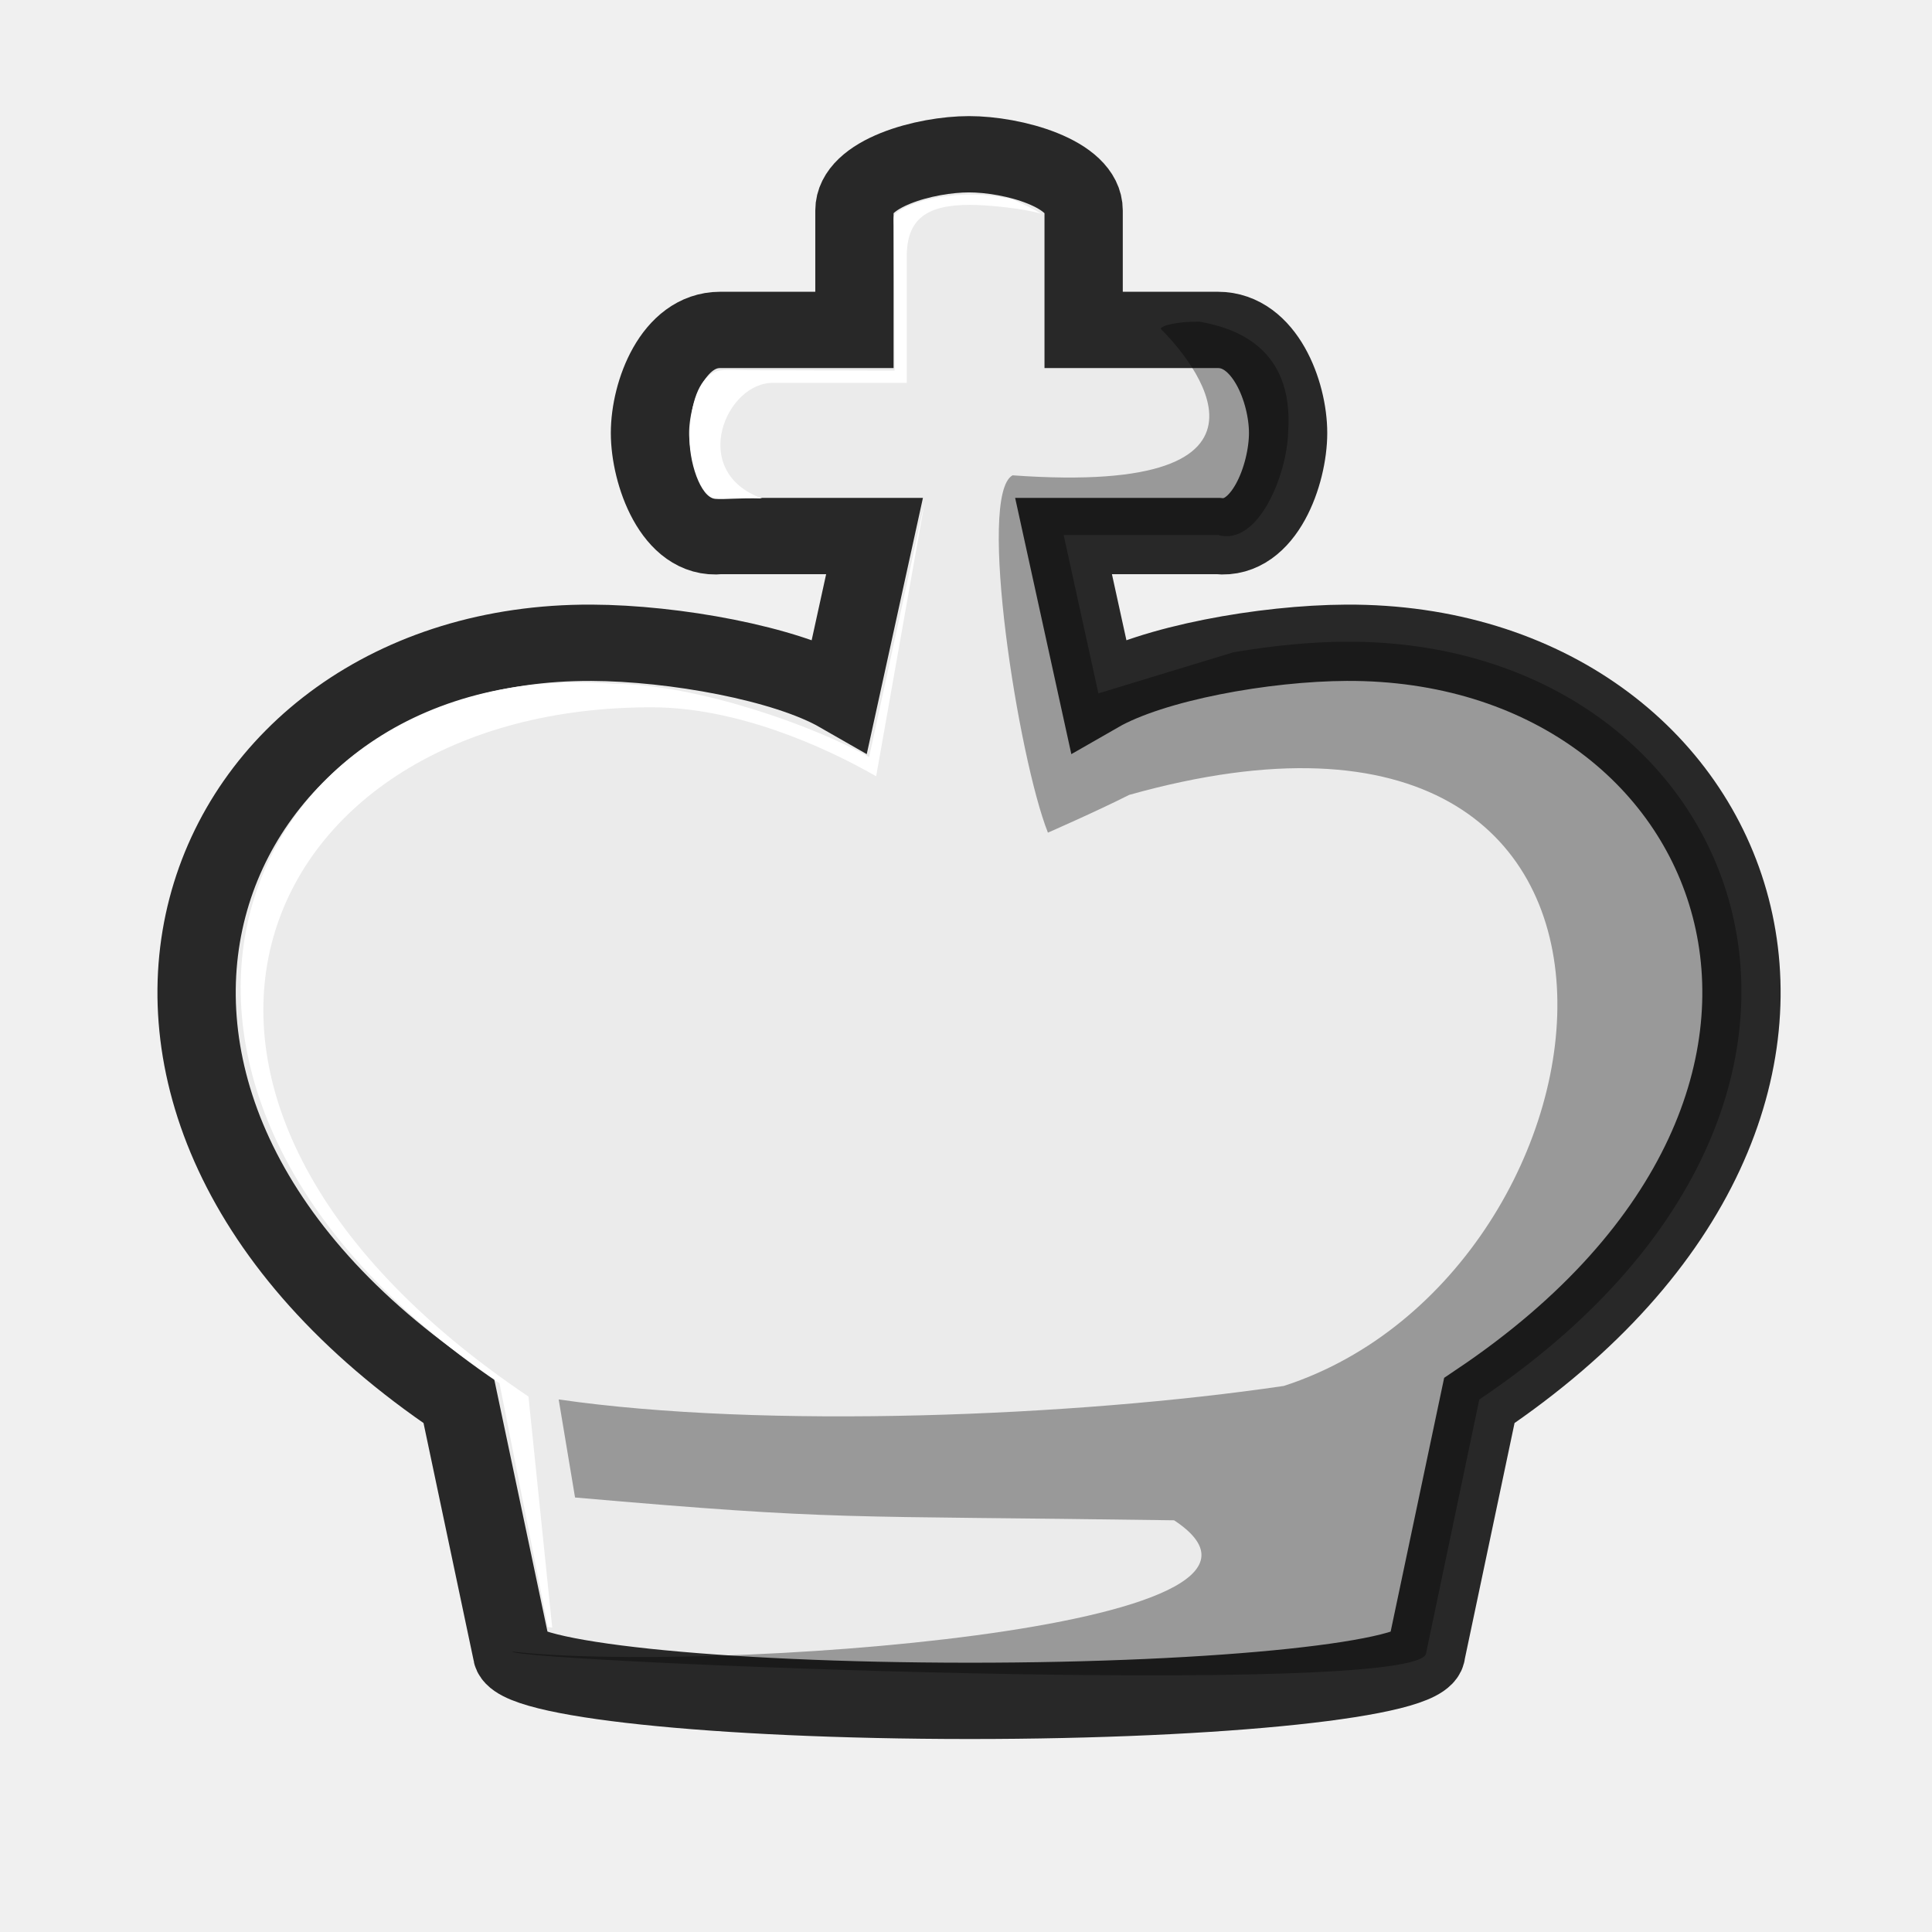
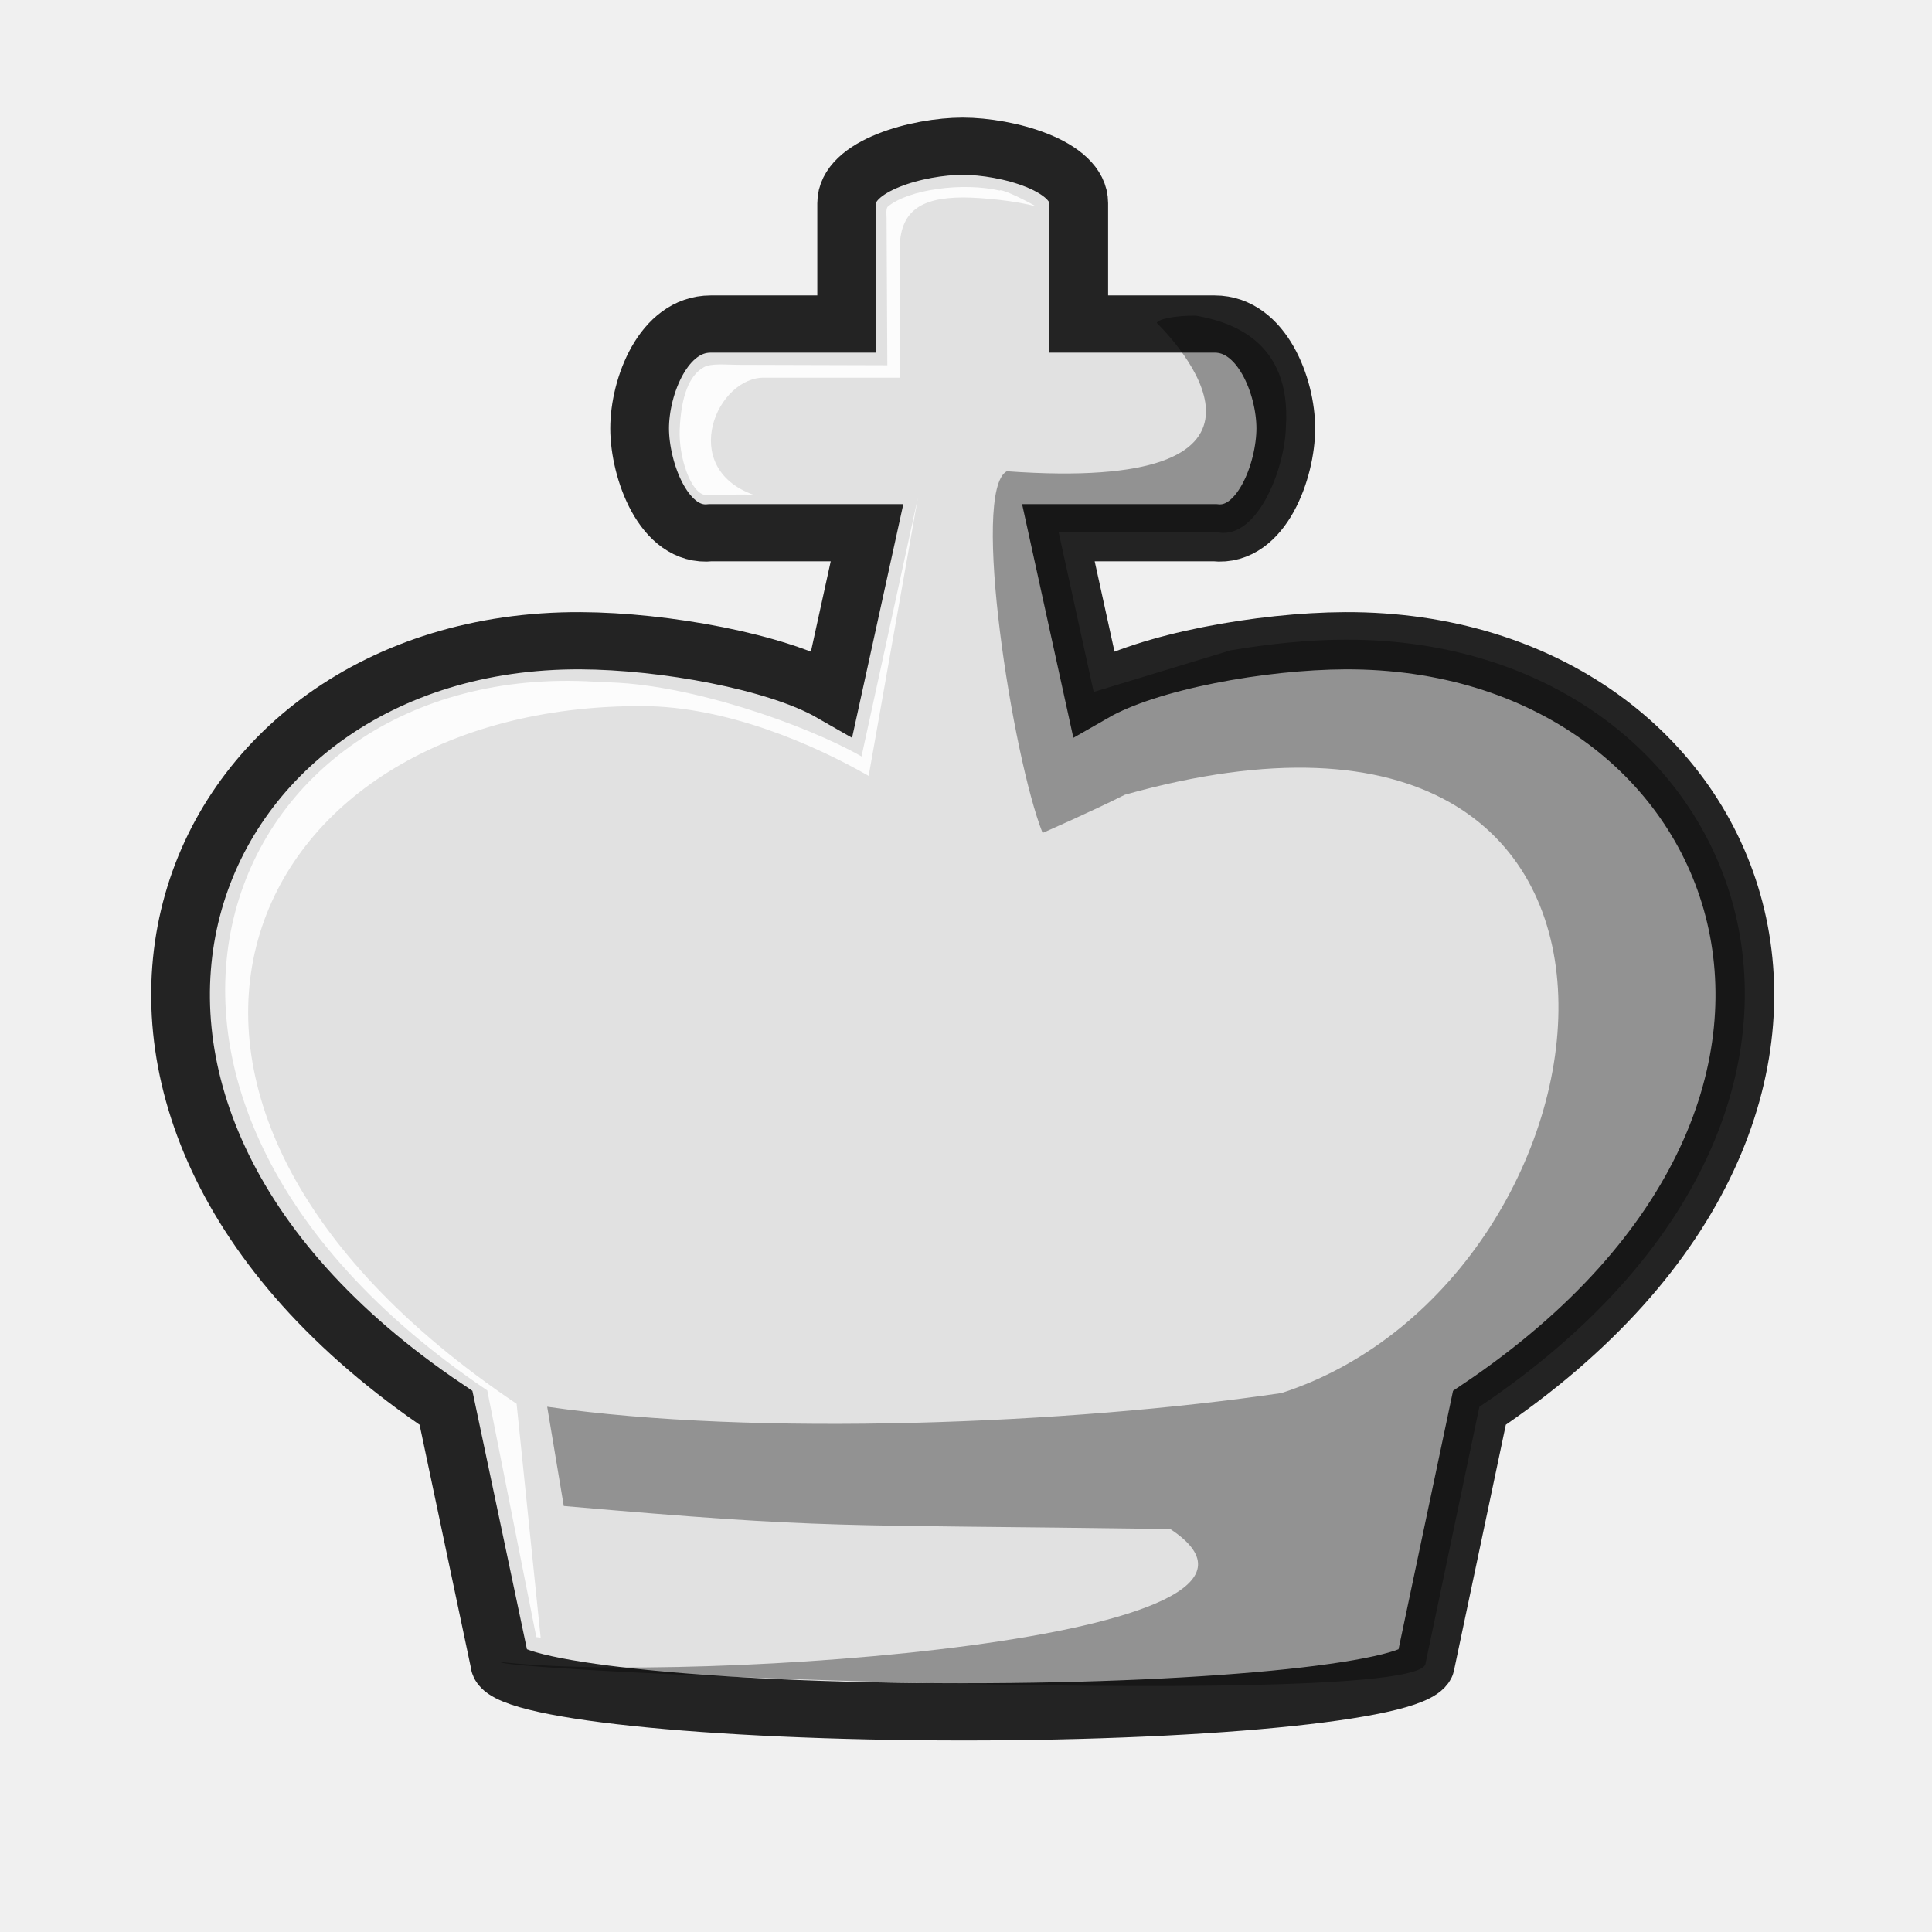
<svg xmlns="http://www.w3.org/2000/svg" width="50mm" height="50mm" clip-rule="evenodd" fill-rule="evenodd" image-rendering="optimizeQuality" shape-rendering="geometricPrecision" text-rendering="geometricPrecision" version="1.1" viewBox="0 0 50 50">
-   <g transform="matrix(1.0259 0 0 .9998 -3341.8 2134.3)" stroke-width=".987">
-     <path d="m3281.9-2090.7c6.361 0 11.51-0.56 11.51-1.249l1.341-6.525c11.336-7.822 6.689-19.658-3.349-19.615-2.083 0.01-4.894 0.53-6.264 1.337l-0.876-4.099h3.895c1.17 0.131 1.77-1.6 1.77-2.668 0-1.068-0.592-2.668-1.77-2.668h-3.388v-3.092c0-0.97-1.804-1.455-2.891-1.455s-2.891 0.485-2.891 1.455v3.092h-3.388c-1.18 0-1.77 1.6-1.77 2.668 0 1.068 0.6 2.799 1.77 2.668h3.895l-0.876 4.099c-1.371-0.807-4.181-1.328-6.264-1.337-10.038-0.043-14.685 11.794-3.349 19.615l1.342 6.525c0 0.688 5.149 1.246 11.51 1.249h0.023z" fill="#ebebeb" stroke="#282828" stroke-width="1.975" style="paint-order:normal" />
+   <g transform="matrix(1.0388 0 0 1.0121 -3384.3 2160.3)" stroke-width=".975">
+     <path d="m3281.9-2090.7c6.361 0 11.51-0.56 11.51-1.249l1.341-6.525c11.336-7.822 6.689-19.658-3.349-19.615-2.083 0.01-4.894 0.53-6.264 1.337l-0.876-4.099h3.895c1.17 0.131 1.77-1.6 1.77-2.668 0-1.068-0.592-2.668-1.77-2.668h-3.388v-3.092c0-0.97-1.804-1.455-2.891-1.455s-2.891 0.485-2.891 1.455v3.092h-3.388c-1.18 0-1.77 1.6-1.77 2.668 0 1.068 0.6 2.799 1.77 2.668h3.895l-0.876 4.099c-1.371-0.807-4.181-1.328-6.264-1.337-10.038-0.043-14.685 11.794-3.349 19.615l1.342 6.525c0 0.688 5.149 1.246 11.51 1.249h0.023z" fill="#e1e1e1" stroke="#232323" stroke-width="1.463" style="paint-order:normal" />
    <path d="m3287.7-2126.4c-0.551-0.01-0.968 0.097-0.986 0.185 0.738 0.752 3.757 4.344-3.738 3.792-0.902 0.506 0.149 7.329 0.892 9.249 0 0 1.22-0.547 2.05-0.977 14.763-4.253 12.706 12.372 3.902 15.299-5.255 0.795-13.114 1.119-18.294 0.35l0.413 2.538c6.744 0.603 6.596 0.464 15.112 0.59 4.2 2.842-11.95 3.965-16.701 3.397 0.093 0.263 23.03 1.225 23.059 0.036l1.341-6.559c11.335-7.822 6.69-19.658-3.348-19.616-0.876 0-1.877 0.104-2.849 0.272l-3.412 1.065-0.876-4.099h3.894c1.027 0.294 1.743-1.581 1.77-2.668 0.151-2.251-1.43-2.704-2.228-2.853z" opacity=".35" />
-     <path d="m3282.8-2129.6c-0.914-0.216-2.261-0.036-2.786 0.409-0.053 0.045-0.034 0.214-0.033 0.295l0.019 3.763-3.727-0.011c-0.296-9e-4 -0.659-0.044-0.842 0.06-0.37 0.207-0.57 0.753-0.604 1.602-0.027 0.689 0.273 1.635 0.649 1.668 0.237 0.021 0.576-0.028 1.182-0.01-1.884-0.699-0.896-3.043 0.302-2.991h3.347v-3.274c0-0.97 0.504-1.335 1.591-1.335 0.427 0 1.319 0.083 1.815 0.233-0.519-0.301-0.9-0.451-0.912-0.41z" fill="#fff" style="paint-order:normal" />
-     <path d="m3280.2-2119.1-0.843 3.97c-1.371-0.807-4.357-1.888-6.44-1.897-9.415-0.753-14.059 10.374-2.884 18.108l1.222 6.307 0.108 0.015-0.599-5.98c-11.336-7.822-6.891-17.884 3.147-17.841 2.083 0.01 4.253 0.978 5.624 1.785l1.228-7.123z" fill="#fff" style="paint-order:normal" />
+     <path d="m3282.8-2129.6c-0.914-0.216-2.261-0.036-2.786 0.409-0.053 0.045-0.034 0.214-0.033 0.295l0.019 3.763-3.727-0.011c-0.296-9e-4 -0.659-0.044-0.842 0.06-0.37 0.207-0.57 0.753-0.604 1.602-0.027 0.689 0.273 1.635 0.649 1.668 0.237 0.021 0.576-0.028 1.182-0.01-1.884-0.699-0.896-3.043 0.302-2.991h3.347v-3.274c0-0.97 0.504-1.335 1.591-1.335 0.427 0 1.319 0.083 1.815 0.233-0.519-0.301-0.9-0.451-0.912-0.41z" fill="#fff" opacity=".9" style="paint-order:normal" />
+     <path d="m3280.2-2119.1-0.843 3.97c-1.371-0.807-4.357-1.888-6.44-1.897-9.415-0.753-14.059 10.374-2.884 18.108l1.222 6.307 0.108 0.015-0.599-5.98c-11.336-7.822-6.891-17.884 3.147-17.841 2.083 0.01 4.253 0.978 5.624 1.785l1.228-7.123z" fill="#fff" opacity=".9" style="paint-order:normal" />
  </g>
</svg>
